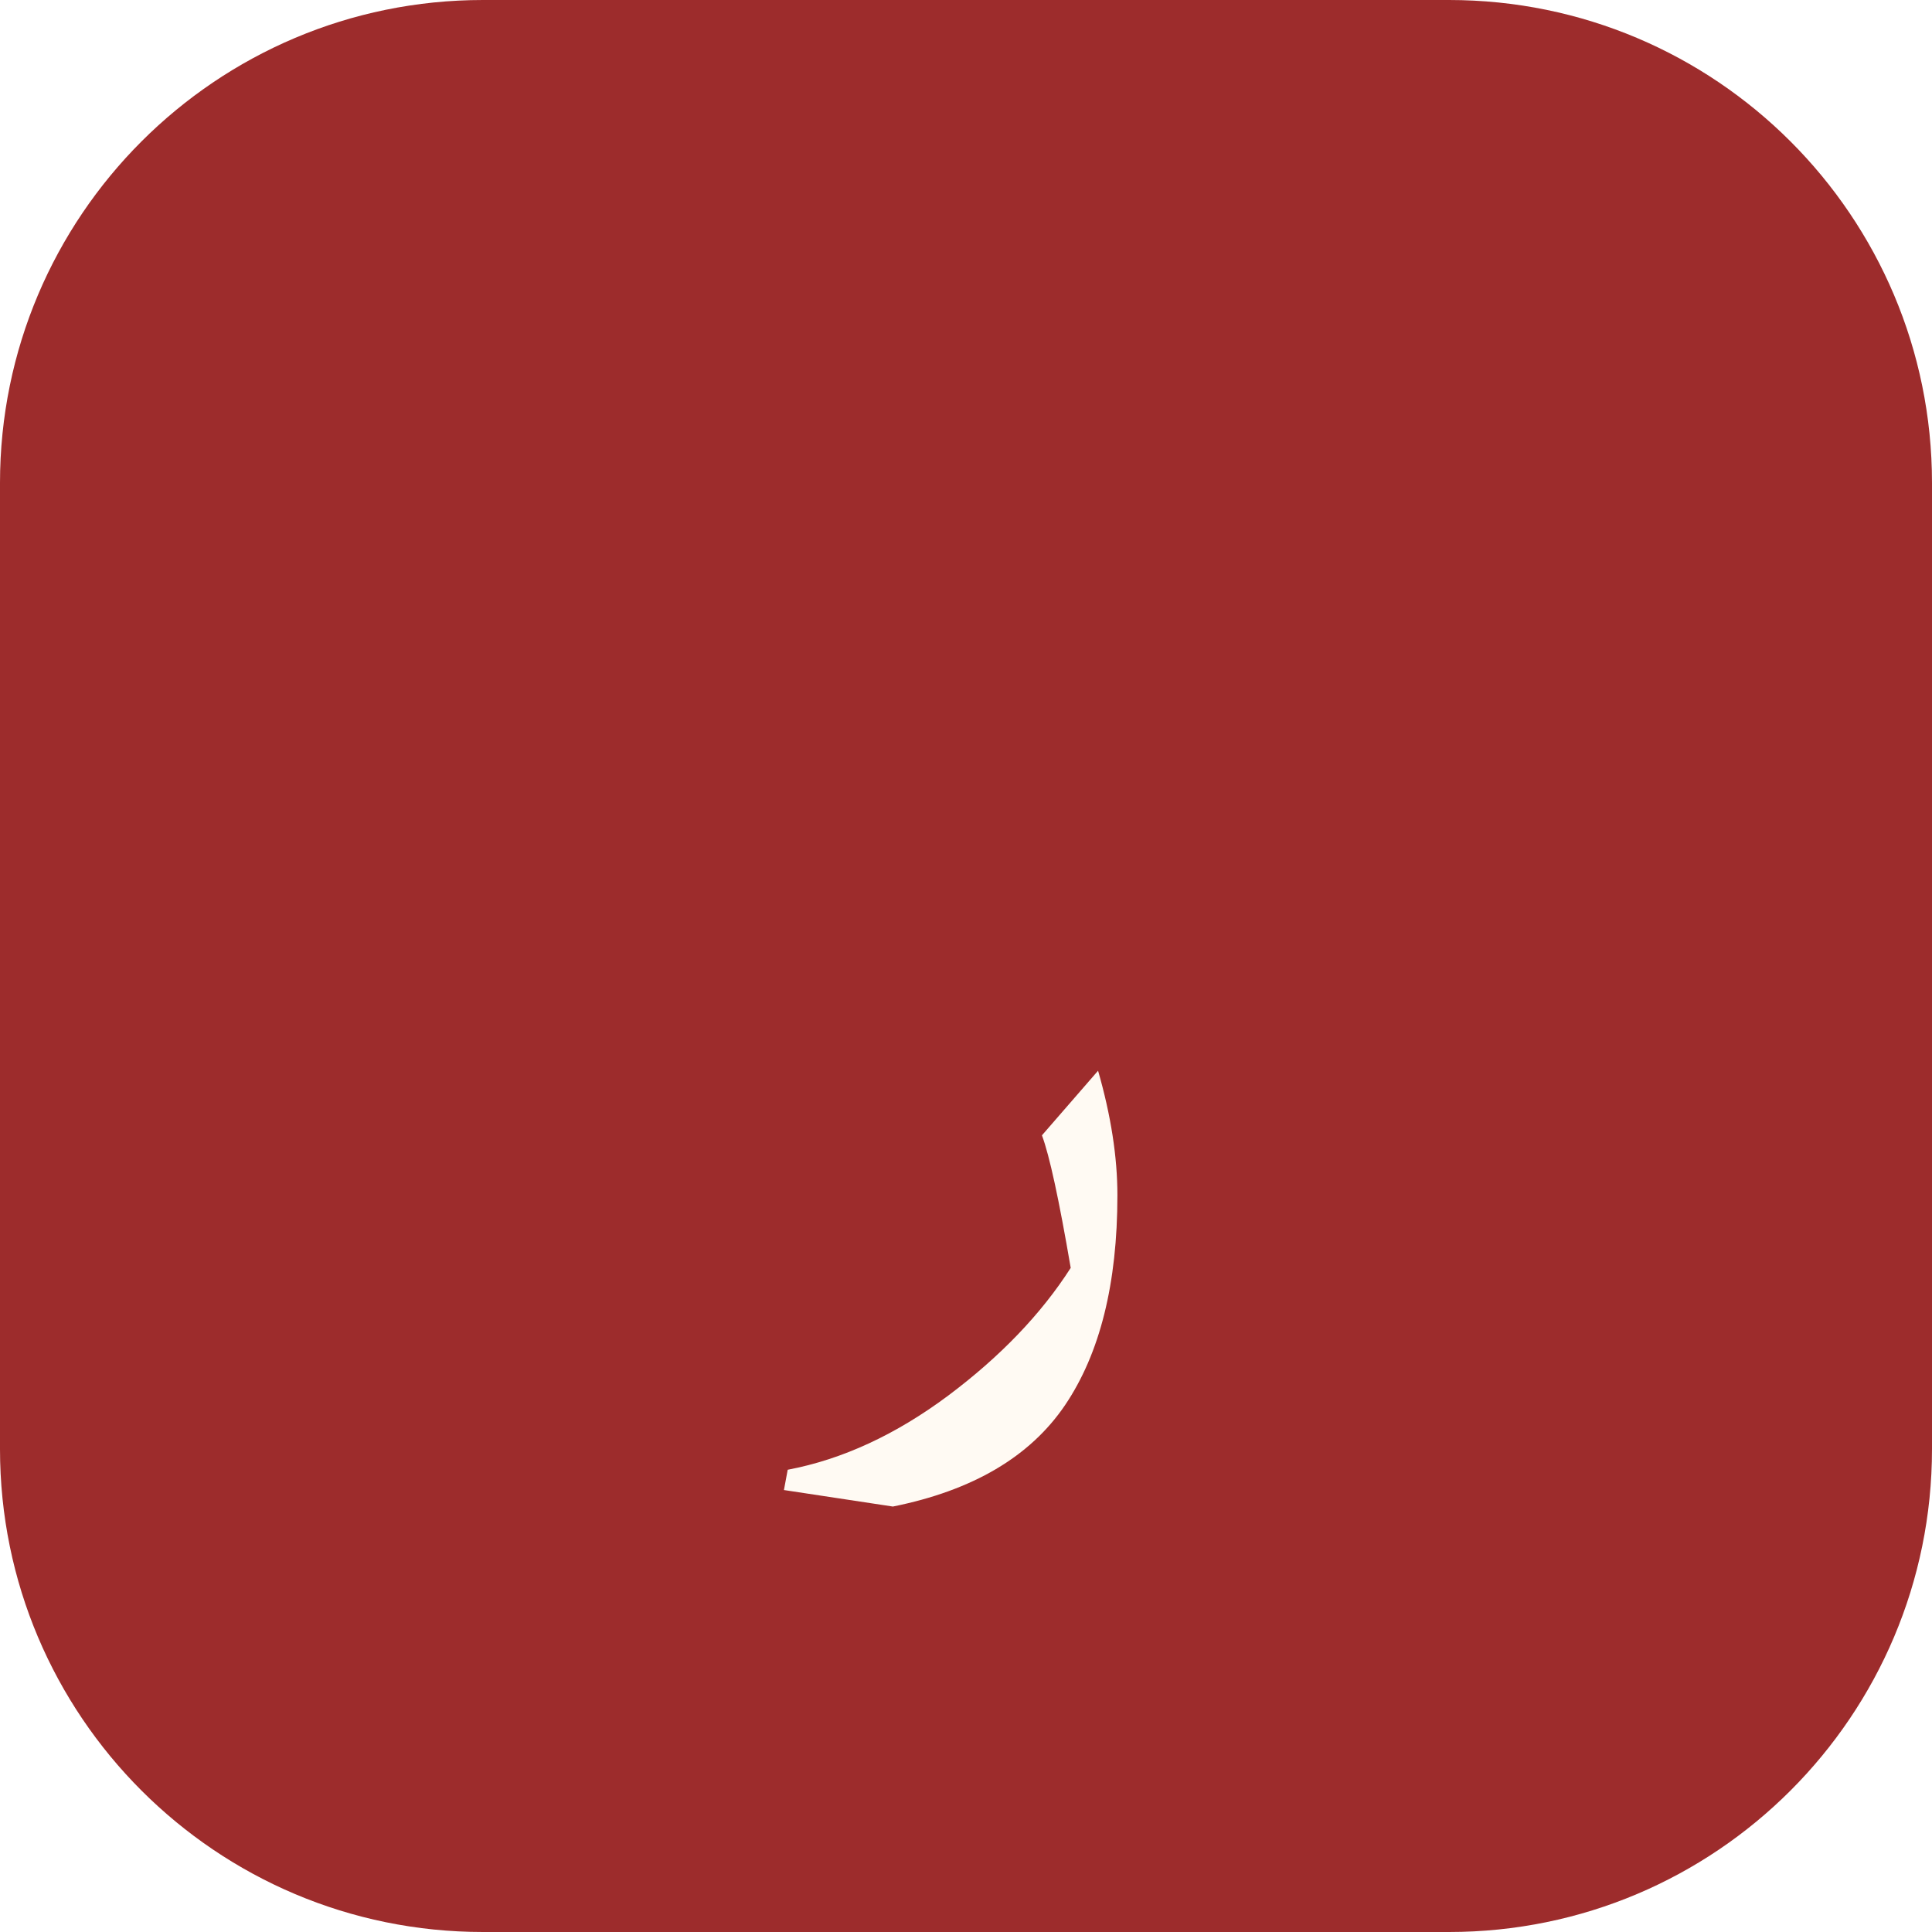
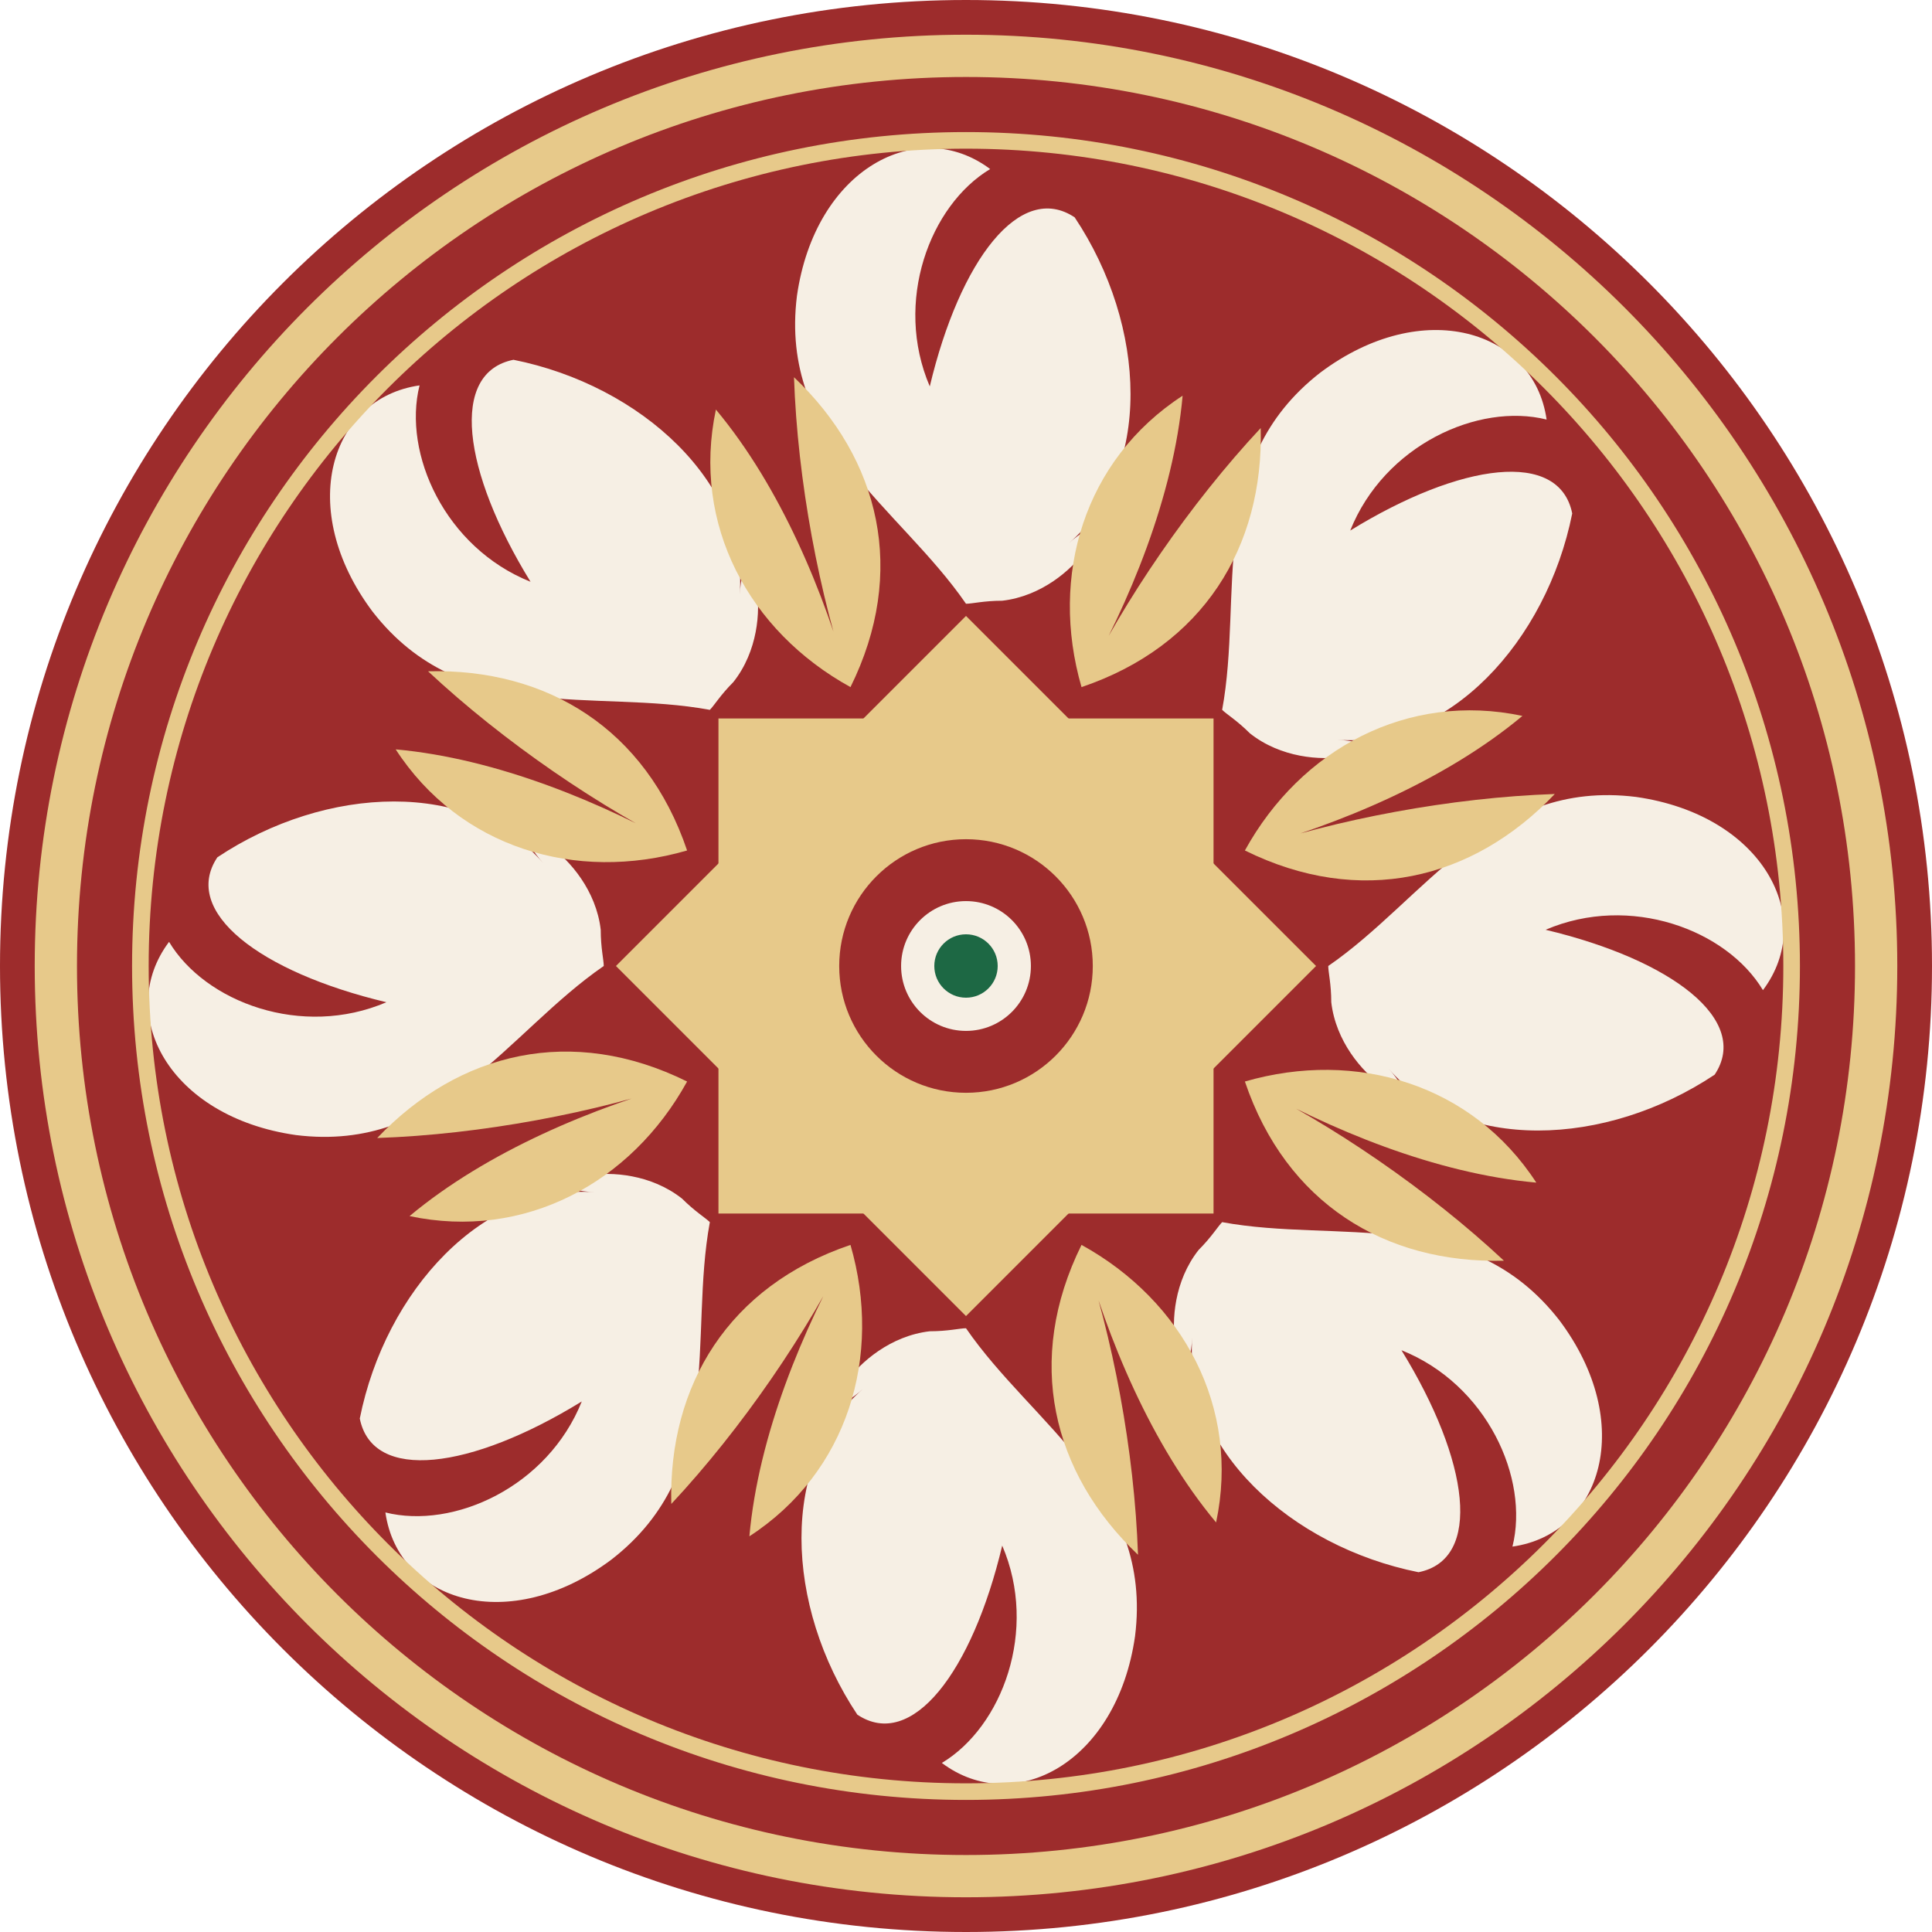
- <svg xmlns="http://www.w3.org/2000/svg" viewBox="0 0 64 64">
-   <rect width="64" height="64" rx="16" fill="#9d2c2c" />
-   <text x="32" y="42" text-anchor="middle" font-size="32" fill="#fffaf3" font-family="serif">ر</text>
+ <svg xmlns="http://www.w3.org/2000/svg" viewBox="0 0 64 64" role="img" aria-label="نشان اسلیمی رستوران من">
+   <circle cx="32" cy="32" r="32" fill="#9d2c2c" />
+   <g transform="translate(32 32)" fill="#f6efe4">
+     <path id="leaf" d="M0-12C-2.2-15.2-6.2-17.4-5.6-22.2-5-26.4-1.6-28.2.8-26.4-1.2-25.2-2.4-22-1.2-19.2-.2-23.4 1.8-26 3.6-24.8 6-21.2 6.2-16.4 3.4-14 5.2-15.6 3.8-12.4 1.2-12.1.6-12.1.2-12 0-12Z" />
+     <use href="#leaf" transform="rotate(45)" />
+     <use href="#leaf" transform="rotate(90)" />
+     <use href="#leaf" transform="rotate(135)" />
+     <use href="#leaf" transform="rotate(180)" />
+     <use href="#leaf" transform="rotate(225)" />
+     <use href="#leaf" transform="rotate(270)" />
+     <use href="#leaf" transform="rotate(315)" />
+   </g>
+   <g transform="translate(32 32) rotate(22.5)" fill="#e7c98a">
+     <path id="bud" d="M0-10C-2.4-13-2.8-17-.6-20.2.4-17 .4-13.2 0-10 .2-13.2 1-17 2.2-20.2 3.8-16.6 3.2-12.8 0-10Z" />
+     <use href="#bud" transform="rotate(45)" />
+     <use href="#bud" transform="rotate(90)" />
+     <use href="#bud" transform="rotate(135)" />
+     <use href="#bud" transform="rotate(180)" />
+     <use href="#bud" transform="rotate(225)" />
+     <use href="#bud" transform="rotate(270)" />
+     <use href="#bud" transform="rotate(315)" />
+   </g>
+   <g transform="translate(32 32)">
+     <rect x="-8.2" y="-8.2" width="16.4" height="16.4" fill="#e7c98a" />
+     <rect x="-8.2" y="-8.2" width="16.4" height="16.4" fill="#e7c98a" transform="rotate(45)" />
+     <circle r="4.2" fill="#9d2c2c" />
+     <circle r="2.15" fill="#f6efe4" />
+     <circle r="1.05" fill="#1d6844" />
+   </g>
+   <circle cx="32" cy="32" r="30.15" fill="none" stroke="#e7c98a" stroke-width="1.4" />
+   <circle cx="32" cy="32" r="27.35" fill="none" stroke="#e7c98a" stroke-width="0.55" />
</svg>
